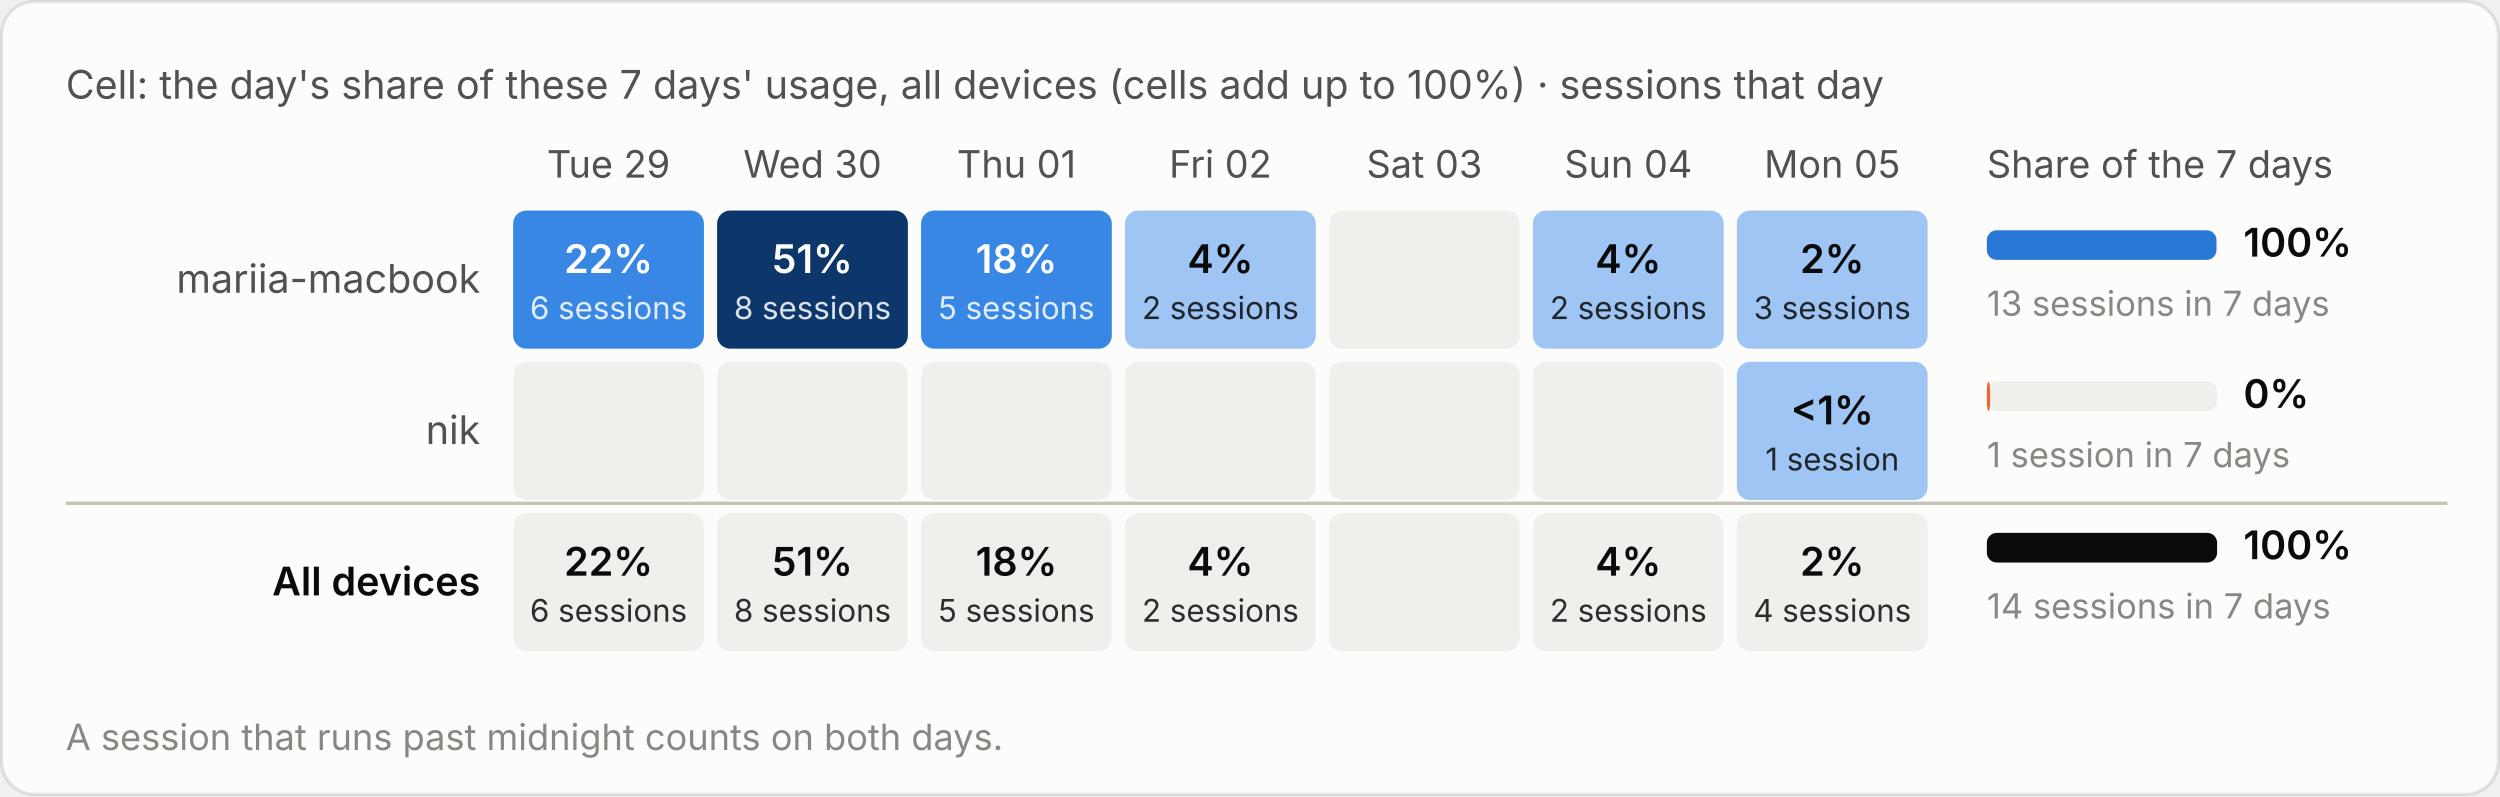
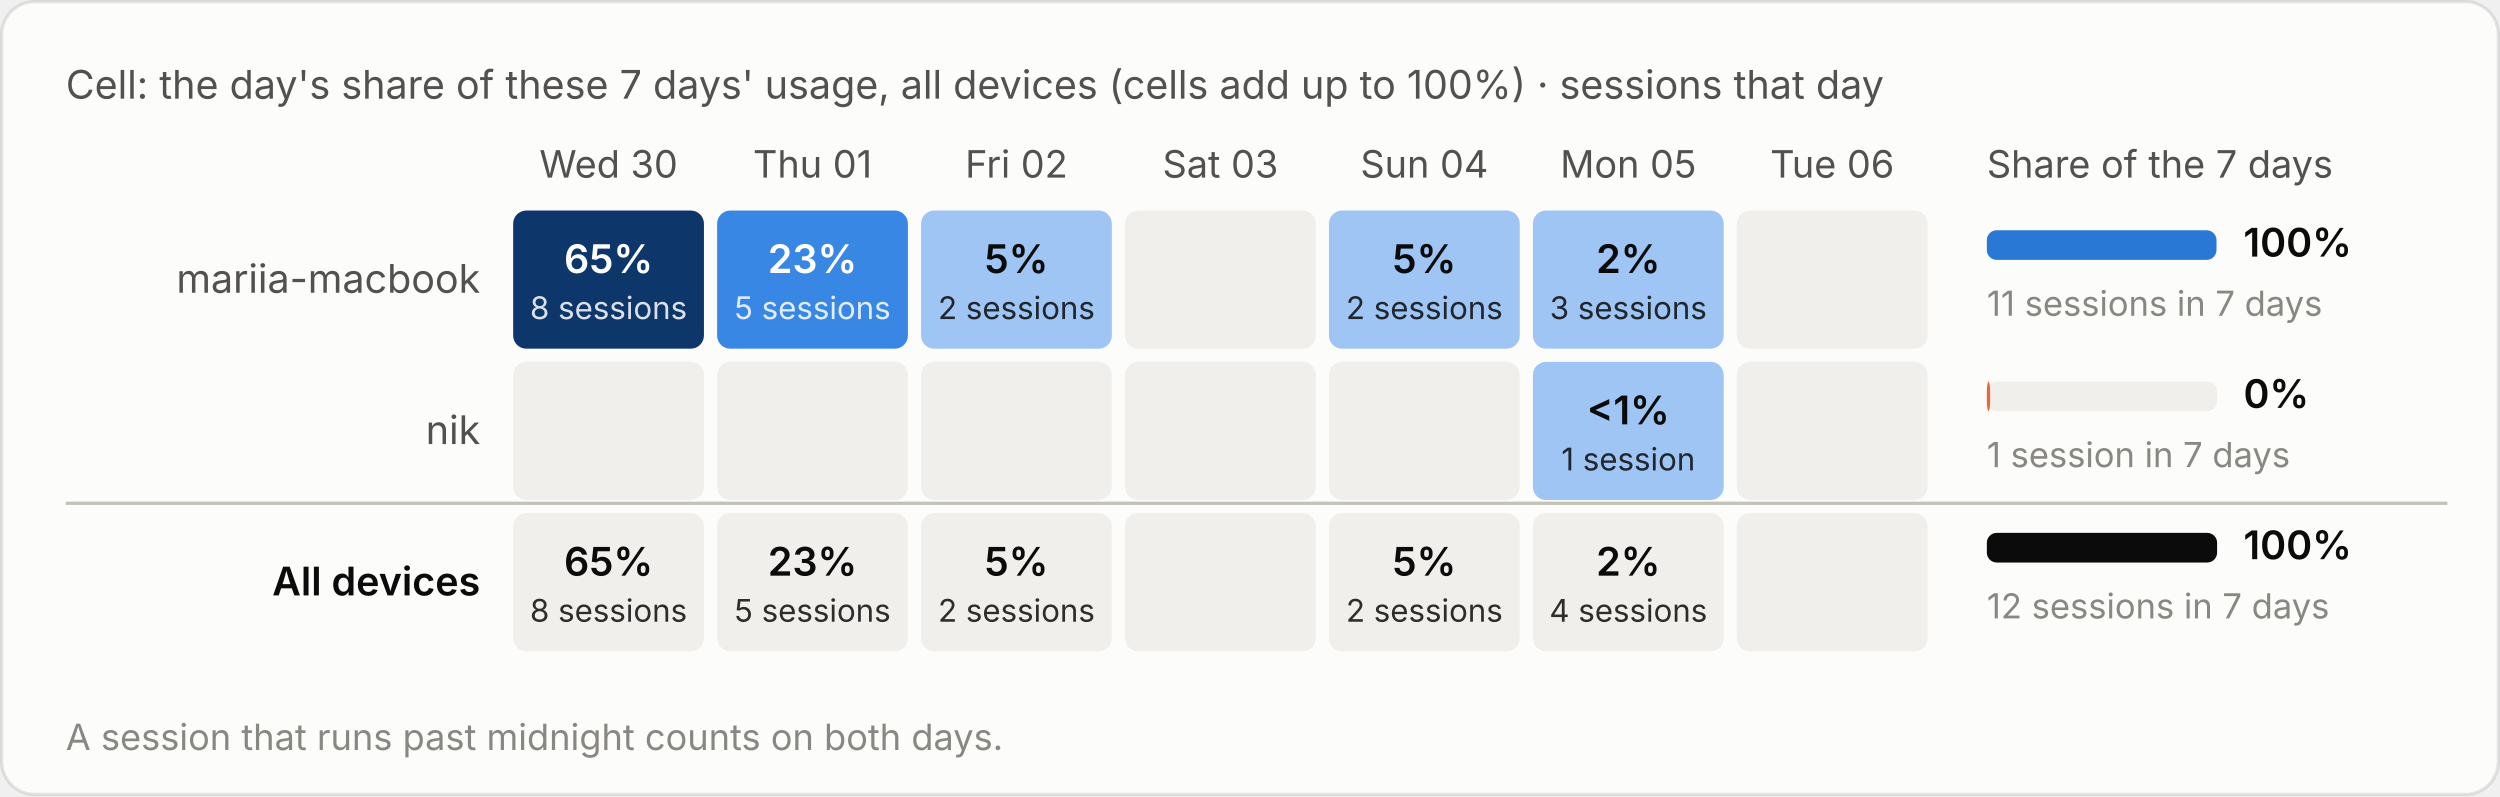
<svg xmlns="http://www.w3.org/2000/svg" viewBox="0 0 760 242" width="760" height="242" role="img" aria-label="Cell: the day's share of these 7 days' usage, all devices (cells add up to 100%) · sessions that day">
  <style>text{font-family:system-ui,-apple-system,"Segoe UI",sans-serif;font-variant-numeric:tabular-nums}.bg{fill:#fcfcfb;stroke:rgba(11,11,11,.10)}.tp{fill:#0b0b0b}.ts{fill:#52514e}.tm{fill:#898781}.grid{stroke:#e1e0d9;stroke-width:1}.base{stroke:#c3c2b7;stroke-width:1}.so{fill:#b5b3ad}.lo{stroke:#b5b3ad}.qe{fill:#f0efec}.ring{stroke:#fcfcfb}.area{fill-opacity:.1}.s0{fill:#2a78d6}.l0{stroke:#2a78d6}.s1{fill:#eb6834}.l1{stroke:#eb6834}.s2{fill:#1baf7a}.l2{stroke:#1baf7a}.s3{fill:#eda100}.l3{stroke:#eda100}.s4{fill:#e87ba4}.l4{stroke:#e87ba4}.s5{fill:#008300}.l5{stroke:#008300}.s6{fill:#4a3aa7}.l6{stroke:#4a3aa7}.s7{fill:#e34948}.l7{stroke:#e34948}.q0{fill:#cde2fb}.q1{fill:#9ec5f4}.q2{fill:#6da7ec}.q3{fill:#3987e5}.q4{fill:#256abf}.q5{fill:#184f95}.q6{fill:#0d366b}.r0{fill:#f8d4d4}.r1{fill:#ec8f8f}.r2{fill:#c42f2f}.a0{fill:#fbe3e3}.a1{fill:#f5b8b8}.a2{fill:#ec8f8f}.a3{fill:#d65252}.a4{fill:#a82525}.tq0{fill:#0b0b0b}.tq1{fill:#0b0b0b}.tq2{fill:#0b0b0b}.tq3{fill:#ffffff}.tq4{fill:#ffffff}.tq5{fill:#ffffff}.tq6{fill:#ffffff}.tr0{fill:#0b0b0b}.tr1{fill:#0b0b0b}.tr2{fill:#ffffff}.ta0{fill:#0b0b0b}.ta1{fill:#0b0b0b}.ta2{fill:#0b0b0b}.ta3{fill:#ffffff}.ta4{fill:#ffffff}.tw{fill:#ffffff}@media (prefers-color-scheme:dark){.bg{fill:#1a1a19;stroke:rgba(255,255,255,.10)}.tp{fill:#fff}.ts{fill:#c3c2b7}.tm{fill:#898781}.grid{stroke:#2c2c2a}.base{stroke:#383835}.so{fill:#5c5b57}.lo{stroke:#5c5b57}.qe{fill:#262624}.ring{stroke:#1a1a19}.s0{fill:#3987e5}.l0{stroke:#3987e5}.s1{fill:#d95926}.l1{stroke:#d95926}.s2{fill:#199e70}.l2{stroke:#199e70}.s3{fill:#c98500}.l3{stroke:#c98500}.s4{fill:#d55181}.l4{stroke:#d55181}.s5{fill:#008300}.l5{stroke:#008300}.s6{fill:#9085e9}.l6{stroke:#9085e9}.s7{fill:#e66767}.l7{stroke:#e66767}.q0{fill:#16263a}.q1{fill:#123a66}.q2{fill:#184f95}.q3{fill:#256abf}.q4{fill:#3987e5}.q5{fill:#6da7ec}.q6{fill:#b7d3f6}.r0{fill:#4a2023}.r1{fill:#8c2c2f}.r2{fill:#e25555}.a0{fill:#3a1a1c}.a1{fill:#5e2427}.a2{fill:#8c2c2f}.a3{fill:#c43c3f}.a4{fill:#f07070}.tq0{fill:#ffffff}.tq1{fill:#ffffff}.tq2{fill:#ffffff}.tq3{fill:#ffffff}.tq4{fill:#ffffff}.tq5{fill:#0b0b0b}.tq6{fill:#0b0b0b}.tr0{fill:#ffffff}.tr1{fill:#ffffff}.tr2{fill:#ffffff}.ta0{fill:#ffffff}.ta1{fill:#ffffff}.ta2{fill:#ffffff}.ta3{fill:#ffffff}.ta4{fill:#0b0b0b}.tw{fill:#ffffff}}</style>
  <rect class="bg" x=".5" y=".5" width="759" height="241" rx="10" />
  <text class="ts" x="20" y="30" font-size="12">Cell: the day's share of these 7 days' usage, all devices (cells add up to 100%) · sessions that day</text>
  <g transform="translate(0,-20)">
-     <text class="ts" x="185.0" y="74" font-size="11.5" text-anchor="middle">Tue 29</text>
-     <text class="ts" x="247.0" y="74" font-size="11.5" text-anchor="middle">Wed 30</text>
-     <text class="ts" x="309.0" y="74" font-size="11.5" text-anchor="middle">Thu 01</text>
-     <text class="ts" x="371.0" y="74" font-size="11.5" text-anchor="middle">Fri 02</text>
-     <text class="ts" x="433.0" y="74" font-size="11.5" text-anchor="middle">Sat 03</text>
-     <text class="ts" x="495.0" y="74" font-size="11.5" text-anchor="middle">Sun 04</text>
-     <text class="ts" x="557.0" y="74" font-size="11.5" text-anchor="middle">Mon 05</text>
+     <text class="ts" x="185.0" y="74" font-size="11.5" text-anchor="middle">Wed 30</text>
+     <text class="ts" x="247.0" y="74" font-size="11.5" text-anchor="middle">Thu 01</text>
+     <text class="ts" x="309.0" y="74" font-size="11.5" text-anchor="middle">Fri 02</text>
+     <text class="ts" x="371.0" y="74" font-size="11.5" text-anchor="middle">Sat 03</text>
+     <text class="ts" x="433.0" y="74" font-size="11.5" text-anchor="middle">Sun 04</text>
+     <text class="ts" x="495.0" y="74" font-size="11.5" text-anchor="middle">Mon 05</text>
+     <text class="ts" x="557.0" y="74" font-size="11.5" text-anchor="middle">Tue 06</text>
    <text class="ts" x="604" y="74" font-size="11.5">Share of the 7 days</text>
    <text class="ts" x="146" y="109.0" font-size="12" text-anchor="end">mariia-macbook</text>
-     <rect class="q3" x="156.0" y="84" width="58" height="42" rx="4" />
-     <text class="tq3" x="185.0" y="103.0" font-size="12" font-weight="600" text-anchor="middle">22%</text>
-     <text class="tq3" x="185.0" y="117.0" font-size="9.5" text-anchor="middle" opacity=".85">6 sessions</text>
-     <rect class="q6" x="218.0" y="84" width="58" height="42" rx="4" />
-     <text class="tq6" x="247.0" y="103.0" font-size="12" font-weight="600" text-anchor="middle">51%</text>
-     <text class="tq6" x="247.0" y="117.0" font-size="9.5" text-anchor="middle" opacity=".85">8 sessions</text>
-     <rect class="q3" x="280.0" y="84" width="58" height="42" rx="4" />
-     <text class="tq3" x="309.0" y="103.0" font-size="12" font-weight="600" text-anchor="middle">18%</text>
-     <text class="tq3" x="309.0" y="117.0" font-size="9.5" text-anchor="middle" opacity=".85">5 sessions</text>
-     <rect class="q1" x="342.0" y="84" width="58" height="42" rx="4" />
-     <text class="tq1" x="371.0" y="103.0" font-size="12" font-weight="600" text-anchor="middle">4%</text>
-     <text class="tq1" x="371.0" y="117.0" font-size="9.5" text-anchor="middle" opacity=".85">2 sessions</text>
-     <rect class="qe" x="404.0" y="84" width="58" height="42" rx="4" />
+     <rect class="q6" x="156.0" y="84" width="58" height="42" rx="4" />
+     <text class="tq6" x="185.0" y="103.0" font-size="12" font-weight="600" text-anchor="middle">65%</text>
+     <text class="tq6" x="185.0" y="117.0" font-size="9.5" text-anchor="middle" opacity=".85">8 sessions</text>
+     <rect class="q3" x="218.0" y="84" width="58" height="42" rx="4" />
+     <text class="tq3" x="247.0" y="103.0" font-size="12" font-weight="600" text-anchor="middle">23%</text>
+     <text class="tq3" x="247.0" y="117.0" font-size="9.5" text-anchor="middle" opacity=".85">5 sessions</text>
+     <rect class="q1" x="280.0" y="84" width="58" height="42" rx="4" />
+     <text class="tq1" x="309.0" y="103.0" font-size="12" font-weight="600" text-anchor="middle">5%</text>
+     <text class="tq1" x="309.0" y="117.0" font-size="9.5" text-anchor="middle" opacity=".85">2 sessions</text>
+     <rect class="qe" x="342.0" y="84" width="58" height="42" rx="4" />
+     <rect class="q1" x="404.0" y="84" width="58" height="42" rx="4" />
+     <text class="tq1" x="433.0" y="103.0" font-size="12" font-weight="600" text-anchor="middle">5%</text>
+     <text class="tq1" x="433.0" y="117.0" font-size="9.5" text-anchor="middle" opacity=".85">2 sessions</text>
    <rect class="q1" x="466.0" y="84" width="58" height="42" rx="4" />
-     <text class="tq1" x="495.0" y="103.0" font-size="12" font-weight="600" text-anchor="middle">4%</text>
-     <text class="tq1" x="495.0" y="117.0" font-size="9.5" text-anchor="middle" opacity=".85">2 sessions</text>
-     <rect class="q1" x="528.0" y="84" width="58" height="42" rx="4" />
-     <text class="tq1" x="557.0" y="103.0" font-size="12" font-weight="600" text-anchor="middle">2%</text>
-     <text class="tq1" x="557.0" y="117.0" font-size="9.5" text-anchor="middle" opacity=".85">3 sessions</text>
+     <text class="tq1" x="495.0" y="103.0" font-size="12" font-weight="600" text-anchor="middle">2%</text>
+     <text class="tq1" x="495.0" y="117.0" font-size="9.5" text-anchor="middle" opacity=".85">3 sessions</text>
+     <rect class="qe" x="528.0" y="84" width="58" height="42" rx="4" />
    <rect class="qe" x="604" y="90.0" width="70" height="9" rx="3" />
    <rect class="s0" x="604" y="90.0" width="69.8" height="9" rx="3" />
    <text class="tp" x="682" y="98.0" font-size="12" font-weight="600">100%</text>
-     <text class="tm" x="604" y="116.0" font-size="10.5">13 sessions in 7 days</text>
+     <text class="tm" x="604" y="116.0" font-size="10.5">11 sessions in 7 days</text>
    <text class="ts" x="146" y="155.0" font-size="12" text-anchor="end">nik</text>
    <rect class="qe" x="156.0" y="130" width="58" height="42" rx="4" />
    <rect class="qe" x="218.0" y="130" width="58" height="42" rx="4" />
    <rect class="qe" x="280.0" y="130" width="58" height="42" rx="4" />
    <rect class="qe" x="342.0" y="130" width="58" height="42" rx="4" />
    <rect class="qe" x="404.0" y="130" width="58" height="42" rx="4" />
-     <rect class="qe" x="466.0" y="130" width="58" height="42" rx="4" />
-     <rect class="q1" x="528.0" y="130" width="58" height="42" rx="4" />
-     <text class="tq1" x="557.0" y="149.0" font-size="12" font-weight="600" text-anchor="middle">&lt;1%</text>
-     <text class="tq1" x="557.0" y="163.0" font-size="9.5" text-anchor="middle" opacity=".85">1 session</text>
+     <rect class="q1" x="466.0" y="130" width="58" height="42" rx="4" />
+     <text class="tq1" x="495.0" y="149.0" font-size="12" font-weight="600" text-anchor="middle">&lt;1%</text>
+     <text class="tq1" x="495.0" y="163.0" font-size="9.5" text-anchor="middle" opacity=".85">1 session</text>
+     <rect class="qe" x="528.0" y="130" width="58" height="42" rx="4" />
    <rect class="qe" x="604" y="136.0" width="70" height="9" rx="3" />
    <rect class="s1" x="604" y="136.0" width="1.0" height="9" rx="3" />
    <text class="tp" x="682" y="144.0" font-size="12" font-weight="600">0%</text>
    <text class="tm" x="604" y="162.0" font-size="10.5">1 session in 7 days</text>
    <line class="base" x1="20" x2="744" y1="173" y2="173" />
    <text class="tp" x="146" y="201.0" font-size="12" text-anchor="end" font-weight="600">All devices</text>
    <rect class="qe" x="156.0" y="176" width="58" height="42" rx="4" />
-     <text class="tp" x="185.0" y="195.0" font-size="12" font-weight="600" text-anchor="middle">22%</text>
-     <text class="tp" x="185.0" y="209.0" font-size="9.5" text-anchor="middle" opacity=".85">6 sessions</text>
+     <text class="tp" x="185.0" y="195.0" font-size="12" font-weight="600" text-anchor="middle">65%</text>
+     <text class="tp" x="185.0" y="209.0" font-size="9.5" text-anchor="middle" opacity=".85">8 sessions</text>
    <rect class="qe" x="218.0" y="176" width="58" height="42" rx="4" />
-     <text class="tp" x="247.0" y="195.0" font-size="12" font-weight="600" text-anchor="middle">51%</text>
-     <text class="tp" x="247.0" y="209.0" font-size="9.5" text-anchor="middle" opacity=".85">8 sessions</text>
+     <text class="tp" x="247.0" y="195.0" font-size="12" font-weight="600" text-anchor="middle">23%</text>
+     <text class="tp" x="247.0" y="209.0" font-size="9.5" text-anchor="middle" opacity=".85">5 sessions</text>
    <rect class="qe" x="280.0" y="176" width="58" height="42" rx="4" />
-     <text class="tp" x="309.0" y="195.0" font-size="12" font-weight="600" text-anchor="middle">18%</text>
-     <text class="tp" x="309.0" y="209.0" font-size="9.5" text-anchor="middle" opacity=".85">5 sessions</text>
+     <text class="tp" x="309.0" y="195.0" font-size="12" font-weight="600" text-anchor="middle">5%</text>
+     <text class="tp" x="309.0" y="209.0" font-size="9.5" text-anchor="middle" opacity=".85">2 sessions</text>
    <rect class="qe" x="342.0" y="176" width="58" height="42" rx="4" />
-     <text class="tp" x="371.0" y="195.0" font-size="12" font-weight="600" text-anchor="middle">4%</text>
-     <text class="tp" x="371.0" y="209.0" font-size="9.5" text-anchor="middle" opacity=".85">2 sessions</text>
    <rect class="qe" x="404.0" y="176" width="58" height="42" rx="4" />
+     <text class="tp" x="433.0" y="195.0" font-size="12" font-weight="600" text-anchor="middle">5%</text>
+     <text class="tp" x="433.0" y="209.0" font-size="9.5" text-anchor="middle" opacity=".85">2 sessions</text>
    <rect class="qe" x="466.0" y="176" width="58" height="42" rx="4" />
-     <text class="tp" x="495.0" y="195.0" font-size="12" font-weight="600" text-anchor="middle">4%</text>
-     <text class="tp" x="495.0" y="209.0" font-size="9.5" text-anchor="middle" opacity=".85">2 sessions</text>
+     <text class="tp" x="495.0" y="195.0" font-size="12" font-weight="600" text-anchor="middle">2%</text>
+     <text class="tp" x="495.0" y="209.0" font-size="9.5" text-anchor="middle" opacity=".85">4 sessions</text>
    <rect class="qe" x="528.0" y="176" width="58" height="42" rx="4" />
-     <text class="tp" x="557.0" y="195.0" font-size="12" font-weight="600" text-anchor="middle">2%</text>
-     <text class="tp" x="557.0" y="209.0" font-size="9.5" text-anchor="middle" opacity=".85">4 sessions</text>
    <rect class="qe" x="604" y="182.0" width="70" height="9" rx="3" />
    <rect class="tp" x="604" y="182.0" width="70.0" height="9" rx="3" />
    <text class="tp" x="682" y="190.0" font-size="12" font-weight="600">100%</text>
-     <text class="tm" x="604" y="208.0" font-size="10.5">14 sessions in 7 days</text>
+     <text class="tm" x="604" y="208.0" font-size="10.5">12 sessions in 7 days</text>
    <text class="tm" x="20" y="248" font-size="11">A session that runs past midnight counts on both days.</text>
  </g>
</svg>
